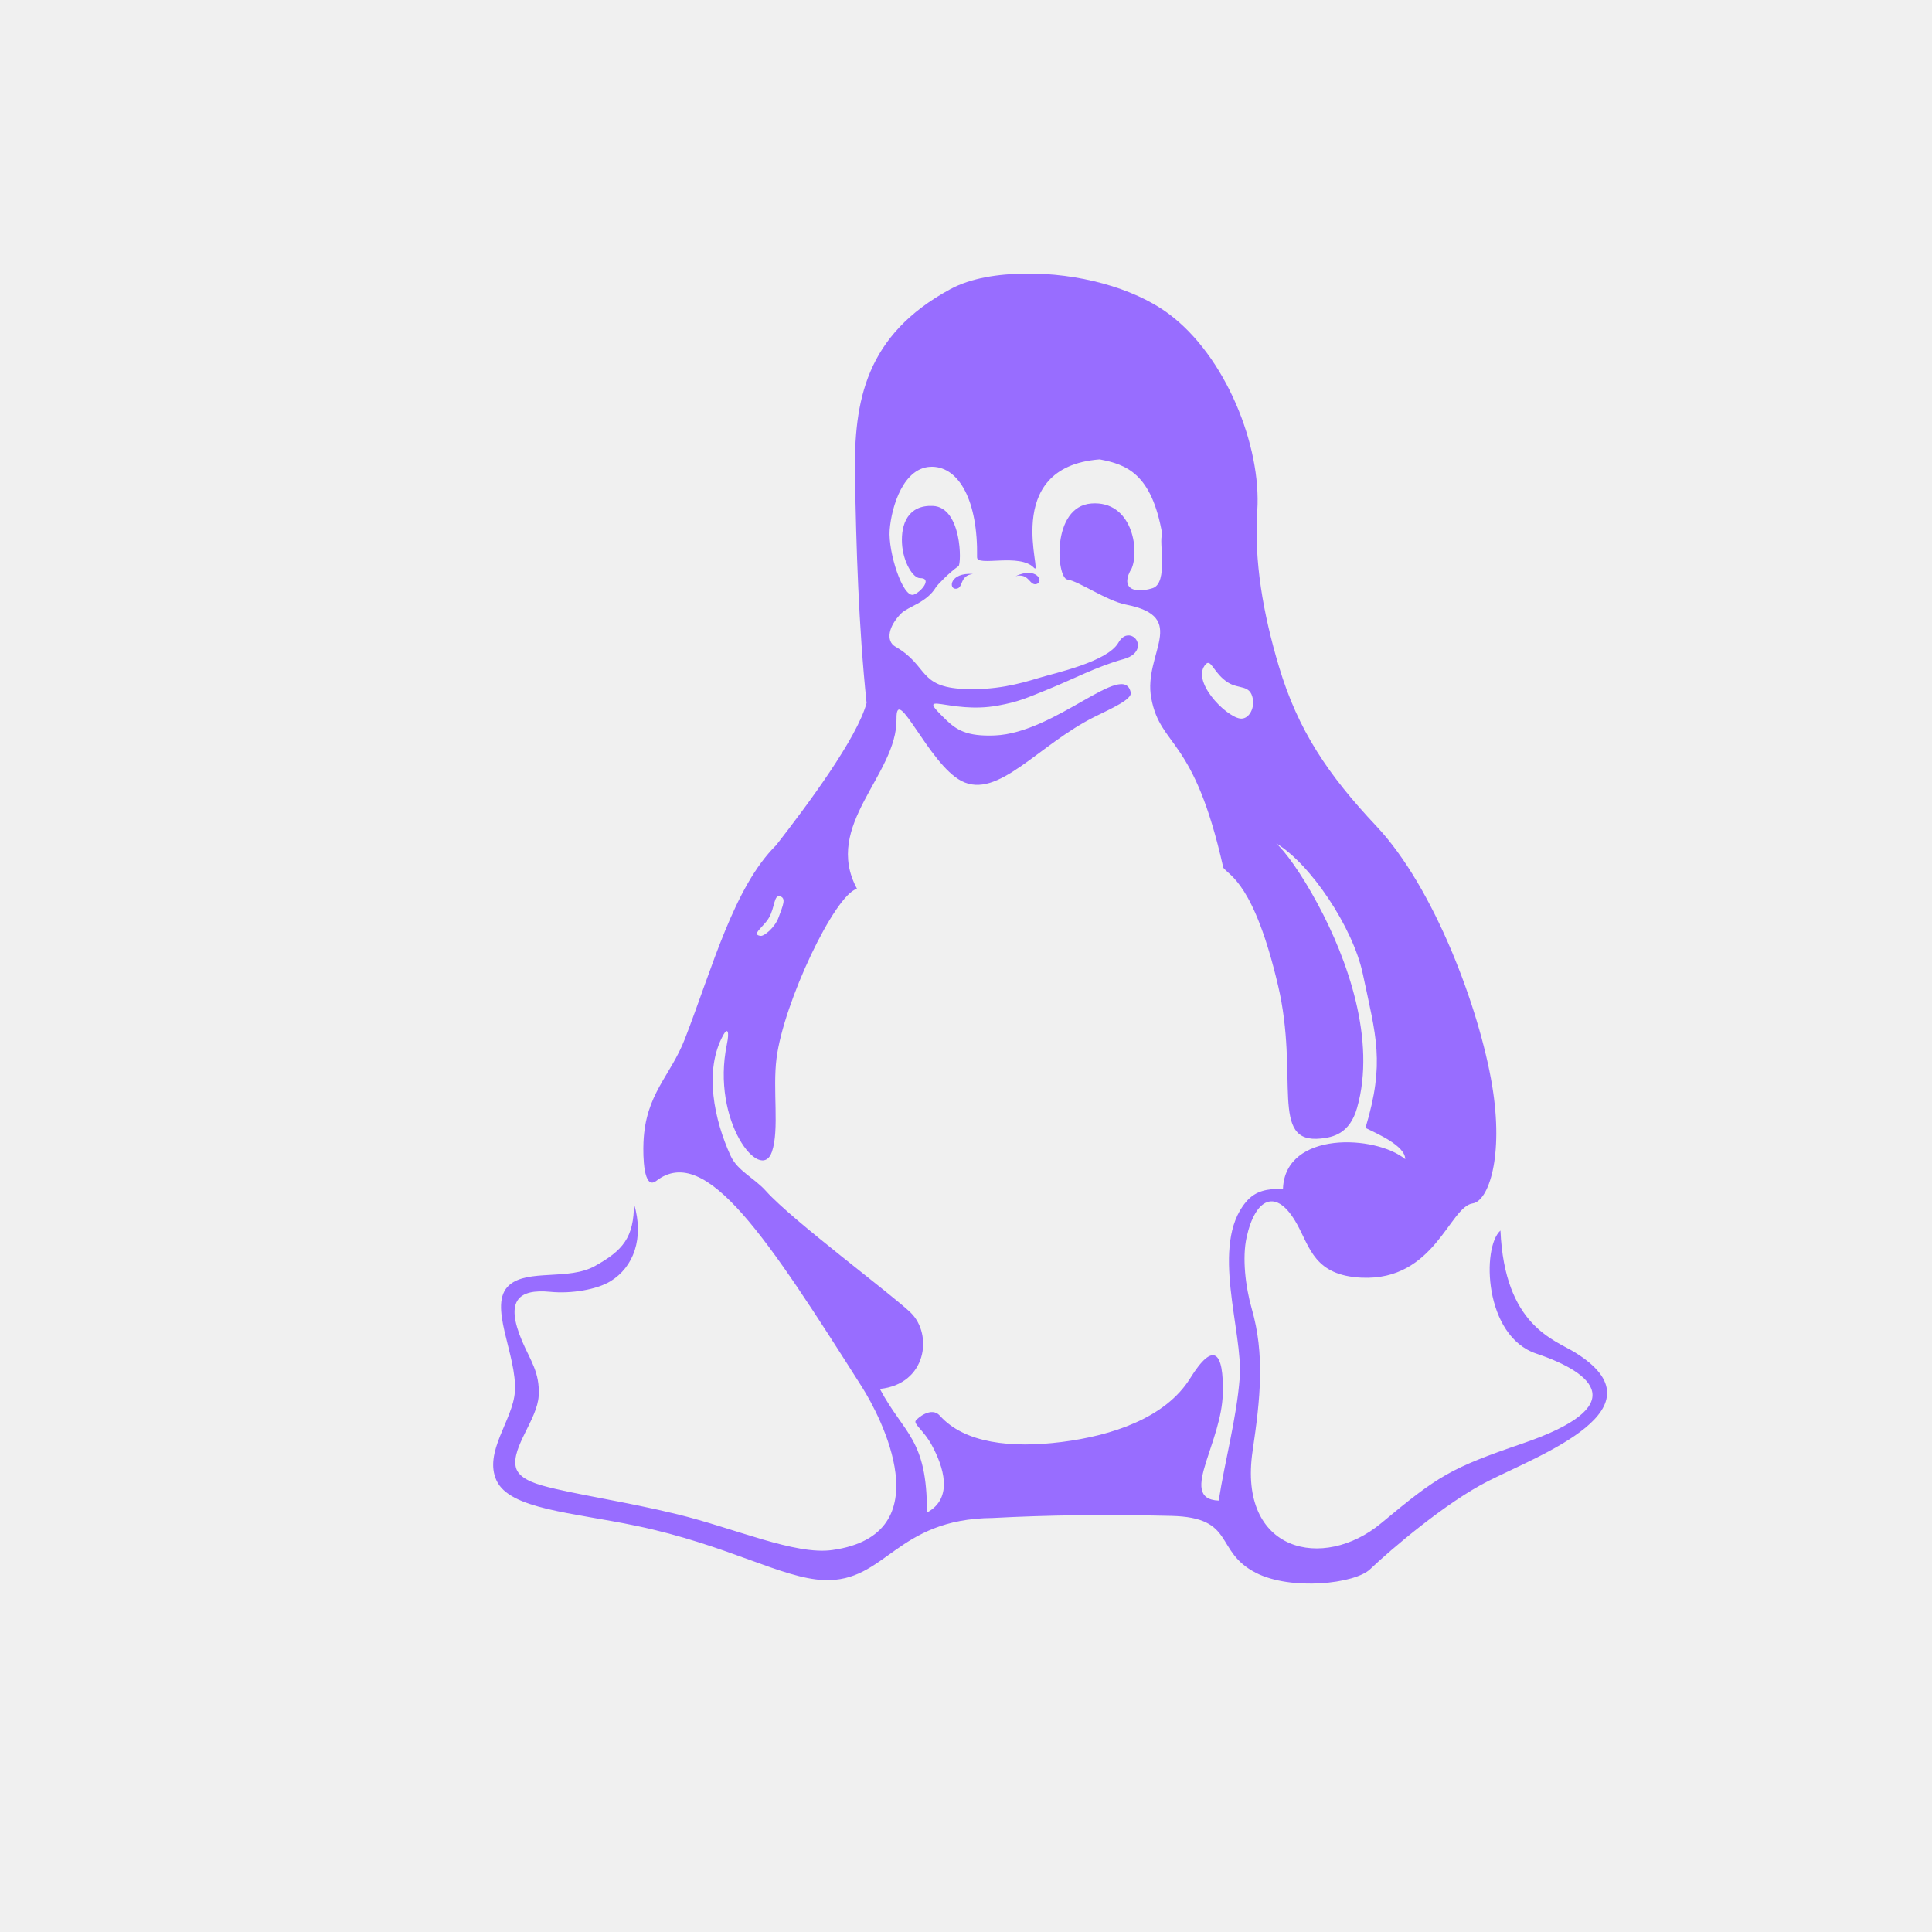
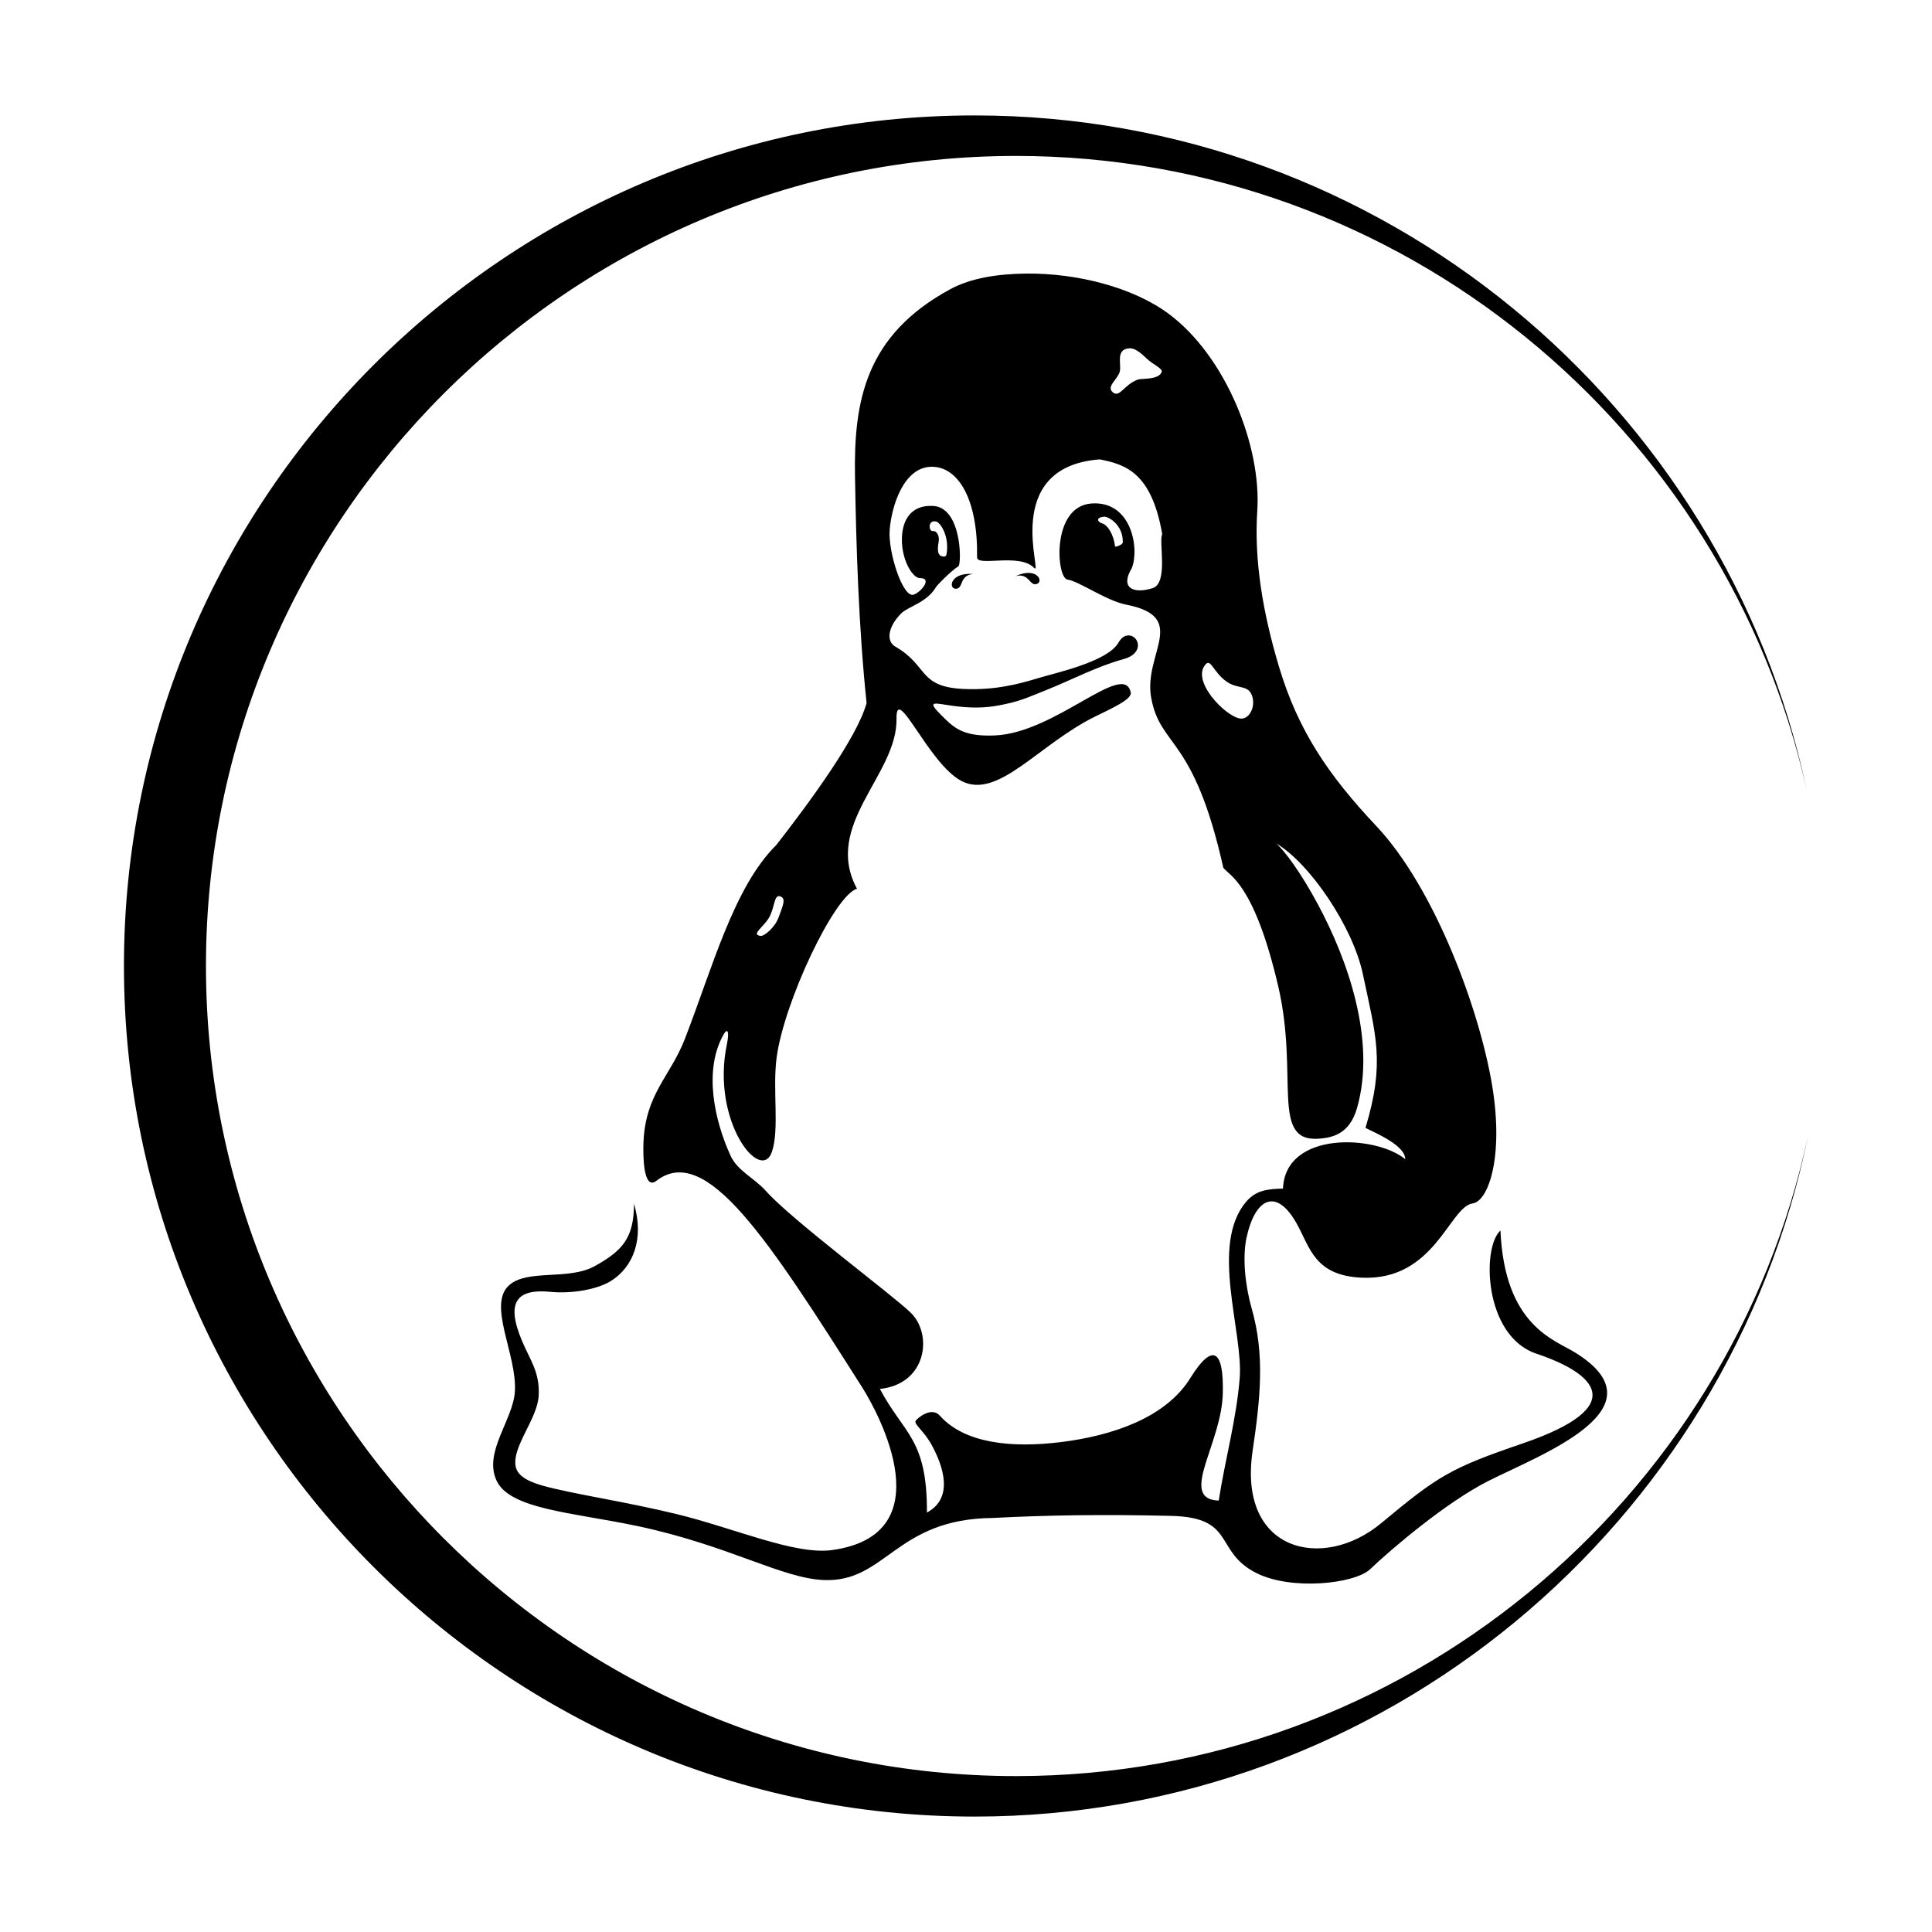
- <svg xmlns="http://www.w3.org/2000/svg" width="250" height="250" viewBox="0 0 192.756 192.756">
-   <g clip-rule="evenodd">
-     <path d="M87.787 138.574c4.676-.482 5.293-5.43 3.09-7.592-1.814-1.779-11.825-9.211-14.437-12.133-1.212-1.355-2.856-2.021-3.552-3.545-1.601-3.506-2.723-8.51-.692-12.102.368-.65.604-.359.323.994-1.595 7.666 3.397 13.93 4.496 10.717.759-2.219.056-6.188.461-9.34.718-5.578 5.796-16.29 8.026-16.902-3.439-6.372 4.034-11.359 3.943-16.951-.061-3.637 3.193 4.471 6.464 6.19 3.652 1.919 7.666-3.618 13.365-6.428 1.611-.795 3.68-1.708 3.541-2.386-.67-3.27-7.484 4.034-13.572 4.28-2.778.111-3.809-.546-4.882-1.582-3.244-3.136.331-.519 5.153-1.391 2.145-.388 2.865-.746 5.139-1.665 2.275-.919 4.875-2.28 7.449-2.979 1.791-.487 1.643-1.833.945-2.238-.402-.233-.996-.21-1.467.604-1.105 1.91-6.299 3.014-7.918 3.509-2.082.636-4.385 1.231-7.442 1.107-4.646-.188-3.563-2.318-6.887-4.224-.975-.559-.711-2.026.583-3.321.678-.679 2.538-1.062 3.46-2.606.129-.217 1.317-1.459 2.249-2.103.322-.223.35-5.896-2.561-6.013-2.473-.1-3.176 1.817-3.072 3.728.103 1.909 1.115 3.484 1.789 3.477 1.298-.014.083 1.42-.628 1.651-1.08.352-2.56-4.251-2.39-6.461.178-2.302 1.376-6.378 4.29-6.299 2.624.071 4.525 3.36 4.429 9.034-.018.962 4.254-.459 5.68 1.047 1.018 1.077-3.492-10.052 6.553-10.818 2.646.506 5.188 1.387 6.244 7.471-.391.633.658 4.877-.975 5.381-1.994.615-3.225-.089-2.072-1.987.789-1.907.018-6.757-4.016-6.466-4.035.291-3.5 7.45-2.395 7.592 1.107.141 3.893 2.118 5.838 2.497 6.381 1.242 1.693 4.901 2.521 9.33.936 5.002 4.23 3.681 7.191 16.927.619.807 3.07 1.57 5.461 11.747 2.15 9.154-.895 15.812 4.275 15.266 1.164-.123 2.865-.449 3.605-3.043 1.936-6.779-.969-14.86-3.9-20.312-1.707-3.179-3.316-5.343-4.164-6.087 3.359 1.986 7.654 8.328 8.645 13.038 1.303 6.186 2.23 8.803.262 15.344 1.137.568 3.965 1.77 3.965 3.119-2.945-2.422-11.965-2.852-12.197 2.939-1.539.031-2.701.156-3.691 1.332-3.627 4.303-.26 12.945-.627 17.578-.324 4.078-1.455 8.119-2.094 12.215-2.158-.082-1.947-1.662-1.254-3.879.611-1.955 1.596-4.406 1.66-6.756.059-2.127-.174-3.455-.709-3.785-.537-.33-1.377.338-2.537 2.207-2.477 3.988-7.842 5.742-12.852 6.371-5.01.627-9.667.129-12.133-2.633-.843-.945-2.241.258-2.407.508-.223.336.816.988 1.599 2.426 1.144 2.098 2.231 5.281-.478 6.734.035-7.386-2.303-7.819-4.693-12.333zm-1.79-.195c1.795 2.826 8.121 14.725-2.968 16.27-3.709.516-9.68-2.158-15.466-3.574-5.198-1.271-10.477-2.023-13.432-2.855-1.779-.498-2.522-1.137-2.677-1.883-.41-1.975 2.16-4.744 2.29-7.082s-.853-3.555-1.658-5.461c-.807-1.914-1.016-3.346-.371-4.166.502-.637 1.522-.904 3.182-.742 2.104.209 4.644-.223 6.009-1.055 2.299-1.404 3.38-4.277 2.346-7.74 0 3.389-1.111 4.672-3.896 6.221-2.625 1.461-6.677.279-8.539 1.896-2.241 1.943.8 6.965.551 10.648-.191 2.832-3.146 6.021-1.828 8.861 1.326 2.857 7.508 3.17 13.953 4.516 9.162 1.918 14.503 5.254 18.736 5.41 6.175.23 7.121-6.109 16.817-6.195 2.828-.148 5.594-.236 8.357-.271 3.131-.039 6.258-.014 9.469.064 6.453.156 4.234 3.523 8.42 5.674 3.533 1.814 9.883 1.098 11.402-.352 2.057-1.961 7.576-6.678 11.805-8.809 5.271-2.656 17.65-7.229 8.664-12.805-2.094-1.301-7.047-2.674-7.463-12.18-1.875 1.666-1.658 10.523 3.574 12.281 5.844 1.963 9.496 5.25-1.369 8.967-7.195 2.459-8.416 3.217-14.111 7.957-5.764 4.797-14.314 2.893-12.822-7.207.779-5.262 1.227-9.609-.082-14.184-.641-2.232-.959-5.1-.521-7.109.85-3.908 2.965-5.084 5.039-1.332 1.301 2.355 1.758 5.107 6.418 5.332 7.32.35 8.77-7.074 11.109-7.412 1.561-.225 3.121-4.643 1.932-11.787-1.273-7.648-5.773-19.727-11.545-25.852-4.797-5.09-7.82-9.554-9.723-15.924-1.598-5.352-2.488-10.561-2.16-15.541.426-6.453-3.152-15.433-8.85-19.657-3.566-2.645-9.158-4.062-14.219-4.006-2.84.031-5.511.445-7.565 1.56-8.449 4.587-9.629 11.139-9.502 18.617.119 7.024.358 15.04 1.156 22.666-.945 3.501-5.864 10.139-9.014 14.178-4.235 4.184-6.374 12.269-9.114 19.333-1.462 3.766-3.924 5.467-4.131 10.309-.058 1.355-.011 4.857 1.283 3.855 4.952-3.831 11.151 5.828 20.514 20.566zm25.708-101.252c-.266.798-1.365 1.463-.668 2.022.697.559 1.098-.781 2.502-1.283.363-.13 2.051.054 2.361-.748.135-.35-.871-.749-1.469-1.322-.6-.572-1.188-1.081-1.75-1.045-1.454.093-.74 1.669-.976 2.376zm8.607 29.128c.523-.549.793.948 2.199 1.835 1.115.704 2.199.182 2.48 1.607.201 1.022-.436 2.13-1.293 1.986-1.489-.251-4.93-3.804-3.386-5.428zm-23.23-8.989c-2.317-.173-2.476 1.502-1.709 1.474.783-.028.302-1.325 1.709-1.474zm-3.974-4.278c.274-.06.663.407.542 1.061-.168.908-.095 1.477.534 1.479.104 0 .216-.02.255-.255.302-1.809-.638-3.137-1.022-3.235-.885-.226-.778 1.05-.309.95zm16.863-.765c.588.175 1.154 1.192 1.277 2.291.012.103.768-.158.773-.398.049-1.769-1.463-2.601-1.857-2.565-.91.082-.652.534-.193.672zm-8.645 5.259c2.107-.977 2.844.536 2.117.779-.742.249-.748-1.135-2.117-.779zM75.884 93.374c-.996-.121.29-.869.835-1.81.599-1.036.483-2.329 1.113-2.138.629.191.279.915-.152 2.102-.368 1.011-1.429 1.89-1.796 1.846z" fill="#986DFF" />
+ <svg xmlns="http://www.w3.org/2000/svg" width="2500" height="2500" viewBox="0 0 192.756 192.756">
+   <g fill-rule="evenodd" clip-rule="evenodd">
+     <path fill="#fff" d="M0 0h192.756v192.756H0V0z" />
+     <path d="M180.389 113.324c-7.82 36.426-40.312 63.877-79.02 63.877-44.515 0-80.821-36.307-80.821-80.822 0-44.514 36.306-80.821 80.821-80.821 38.459 0 70.785 27.101 78.869 63.181-8.16-38.324-42.314-67.223-83.01-67.223-46.74 0-84.862 38.122-84.862 84.862 0 46.741 38.122 84.862 84.862 84.862 40.942 0 75.268-29.248 83.161-67.916z" />
+     <path d="M87.787 138.574c4.676-.482 5.293-5.43 3.09-7.592-1.814-1.779-11.825-9.211-14.437-12.133-1.212-1.355-2.856-2.021-3.552-3.545-1.601-3.506-2.723-8.51-.692-12.102.368-.65.604-.359.323.994-1.595 7.666 3.397 13.93 4.496 10.717.759-2.219.056-6.188.461-9.34.718-5.578 5.796-16.29 8.026-16.902-3.439-6.372 4.034-11.359 3.943-16.951-.061-3.637 3.193 4.471 6.464 6.19 3.652 1.919 7.666-3.618 13.365-6.428 1.611-.795 3.68-1.708 3.541-2.386-.67-3.27-7.484 4.034-13.572 4.28-2.778.111-3.809-.546-4.882-1.582-3.244-3.136.331-.519 5.153-1.391 2.145-.388 2.865-.746 5.139-1.665 2.275-.919 4.875-2.28 7.449-2.979 1.791-.487 1.643-1.833.945-2.238-.402-.233-.996-.21-1.467.604-1.105 1.91-6.299 3.014-7.918 3.509-2.082.636-4.385 1.231-7.442 1.107-4.646-.188-3.563-2.318-6.887-4.224-.975-.559-.711-2.026.583-3.321.678-.679 2.538-1.062 3.46-2.606.129-.217 1.317-1.459 2.249-2.103.322-.223.35-5.896-2.561-6.013-2.473-.1-3.176 1.817-3.072 3.728.103 1.909 1.115 3.484 1.789 3.477 1.298-.014.083 1.42-.628 1.651-1.08.352-2.56-4.251-2.39-6.461.178-2.302 1.376-6.378 4.29-6.299 2.624.071 4.525 3.36 4.429 9.034-.018.962 4.254-.459 5.68 1.047 1.018 1.077-3.492-10.052 6.553-10.818 2.646.506 5.188 1.387 6.244 7.471-.391.633.658 4.877-.975 5.381-1.994.615-3.225-.089-2.072-1.987.789-1.907.018-6.757-4.016-6.466-4.035.291-3.5 7.45-2.395 7.592 1.107.141 3.893 2.118 5.838 2.497 6.381 1.242 1.693 4.901 2.521 9.33.936 5.002 4.23 3.681 7.191 16.927.619.807 3.07 1.57 5.461 11.747 2.15 9.154-.895 15.812 4.275 15.266 1.164-.123 2.865-.449 3.605-3.043 1.936-6.779-.969-14.86-3.9-20.312-1.707-3.179-3.316-5.343-4.164-6.087 3.359 1.986 7.654 8.328 8.645 13.038 1.303 6.186 2.23 8.803.262 15.344 1.137.568 3.965 1.77 3.965 3.119-2.945-2.422-11.965-2.852-12.197 2.939-1.539.031-2.701.156-3.691 1.332-3.627 4.303-.26 12.945-.627 17.578-.324 4.078-1.455 8.119-2.094 12.215-2.158-.082-1.947-1.662-1.254-3.879.611-1.955 1.596-4.406 1.66-6.756.059-2.127-.174-3.455-.709-3.785-.537-.33-1.377.338-2.537 2.207-2.477 3.988-7.842 5.742-12.852 6.371-5.01.627-9.667.129-12.133-2.633-.843-.945-2.241.258-2.407.508-.223.336.816.988 1.599 2.426 1.144 2.098 2.231 5.281-.478 6.734.035-7.386-2.303-7.819-4.693-12.333zm-1.79-.195c1.795 2.826 8.121 14.725-2.968 16.27-3.709.516-9.68-2.158-15.466-3.574-5.198-1.271-10.477-2.023-13.432-2.855-1.779-.498-2.522-1.137-2.677-1.883-.41-1.975 2.16-4.744 2.29-7.082s-.853-3.555-1.658-5.461c-.807-1.914-1.016-3.346-.371-4.166.502-.637 1.522-.904 3.182-.742 2.104.209 4.644-.223 6.009-1.055 2.299-1.404 3.38-4.277 2.346-7.74 0 3.389-1.111 4.672-3.896 6.221-2.625 1.461-6.677.279-8.539 1.896-2.241 1.943.8 6.965.551 10.648-.191 2.832-3.146 6.021-1.828 8.861 1.326 2.857 7.508 3.17 13.953 4.516 9.162 1.918 14.503 5.254 18.736 5.41 6.175.23 7.121-6.109 16.817-6.195 2.828-.148 5.594-.236 8.357-.271 3.131-.039 6.258-.014 9.469.064 6.453.156 4.234 3.523 8.42 5.674 3.533 1.814 9.883 1.098 11.402-.352 2.057-1.961 7.576-6.678 11.805-8.809 5.271-2.656 17.65-7.229 8.664-12.805-2.094-1.301-7.047-2.674-7.463-12.18-1.875 1.666-1.658 10.523 3.574 12.281 5.844 1.963 9.496 5.25-1.369 8.967-7.195 2.459-8.416 3.217-14.111 7.957-5.764 4.797-14.314 2.893-12.822-7.207.779-5.262 1.227-9.609-.082-14.184-.641-2.232-.959-5.1-.521-7.109.85-3.908 2.965-5.084 5.039-1.332 1.301 2.355 1.758 5.107 6.418 5.332 7.32.35 8.77-7.074 11.109-7.412 1.561-.225 3.121-4.643 1.932-11.787-1.273-7.648-5.773-19.727-11.545-25.852-4.797-5.09-7.82-9.554-9.723-15.924-1.598-5.352-2.488-10.561-2.16-15.541.426-6.453-3.152-15.433-8.85-19.657-3.566-2.645-9.158-4.062-14.219-4.006-2.84.031-5.511.445-7.565 1.56-8.449 4.587-9.629 11.139-9.502 18.617.119 7.024.358 15.04 1.156 22.666-.945 3.501-5.864 10.139-9.014 14.178-4.235 4.184-6.374 12.269-9.114 19.333-1.462 3.766-3.924 5.467-4.131 10.309-.058 1.355-.011 4.857 1.283 3.855 4.952-3.831 11.151 5.828 20.514 20.566zm25.708-101.252c-.266.798-1.365 1.463-.668 2.022.697.559 1.098-.781 2.502-1.283.363-.13 2.051.054 2.361-.748.135-.35-.871-.749-1.469-1.322-.6-.572-1.188-1.081-1.75-1.045-1.454.093-.74 1.669-.976 2.376zm8.607 29.128c.523-.549.793.948 2.199 1.835 1.115.704 2.199.182 2.48 1.607.201 1.022-.436 2.13-1.293 1.986-1.489-.251-4.93-3.804-3.386-5.428zm-23.23-8.989c-2.317-.173-2.476 1.502-1.709 1.474.783-.028.302-1.325 1.709-1.474zm-3.974-4.278c.274-.06.663.407.542 1.061-.168.908-.095 1.477.534 1.479.104 0 .216-.02.255-.255.302-1.809-.638-3.137-1.022-3.235-.885-.226-.778 1.05-.309.95zm16.863-.765c.588.175 1.154 1.192 1.277 2.291.012.103.768-.158.773-.398.049-1.769-1.463-2.601-1.857-2.565-.91.082-.652.534-.193.672zm-8.645 5.259c2.107-.977 2.844.536 2.117.779-.742.249-.748-1.135-2.117-.779zM75.884 93.374c-.996-.121.29-.869.835-1.81.599-1.036.483-2.329 1.113-2.138.629.191.279.915-.152 2.102-.368 1.011-1.429 1.89-1.796 1.846z" />
  </g>
</svg>
